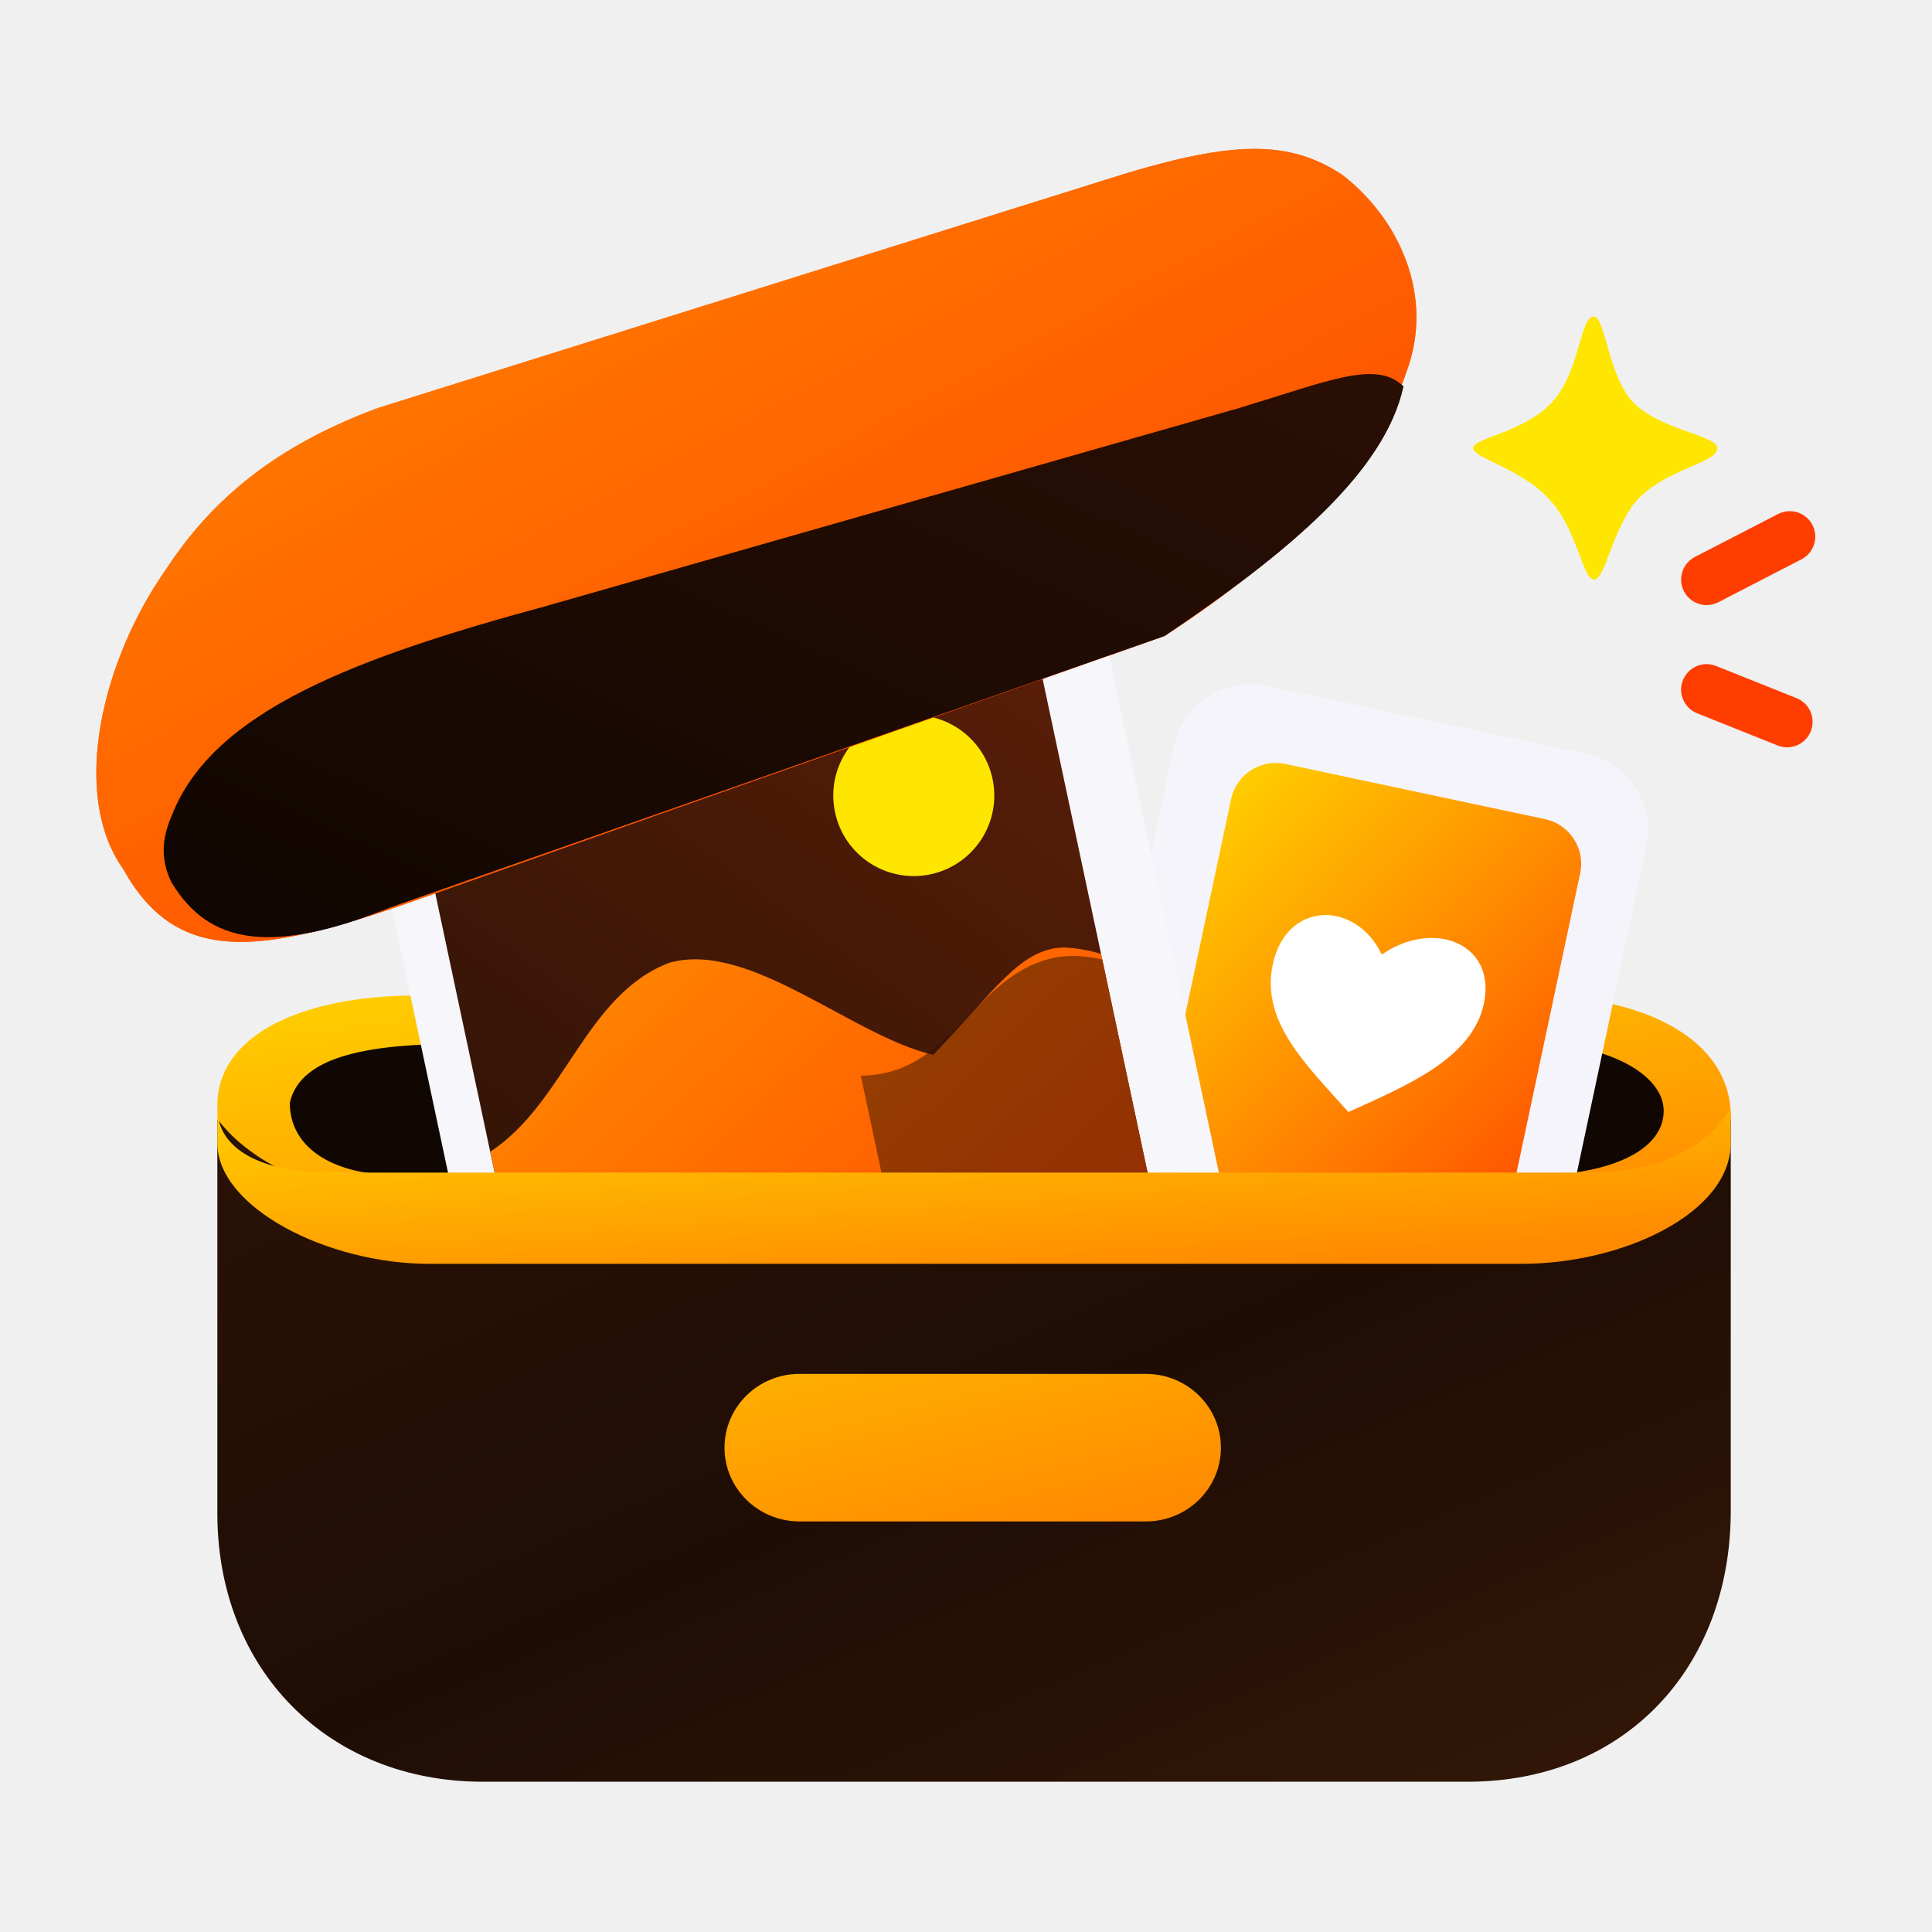
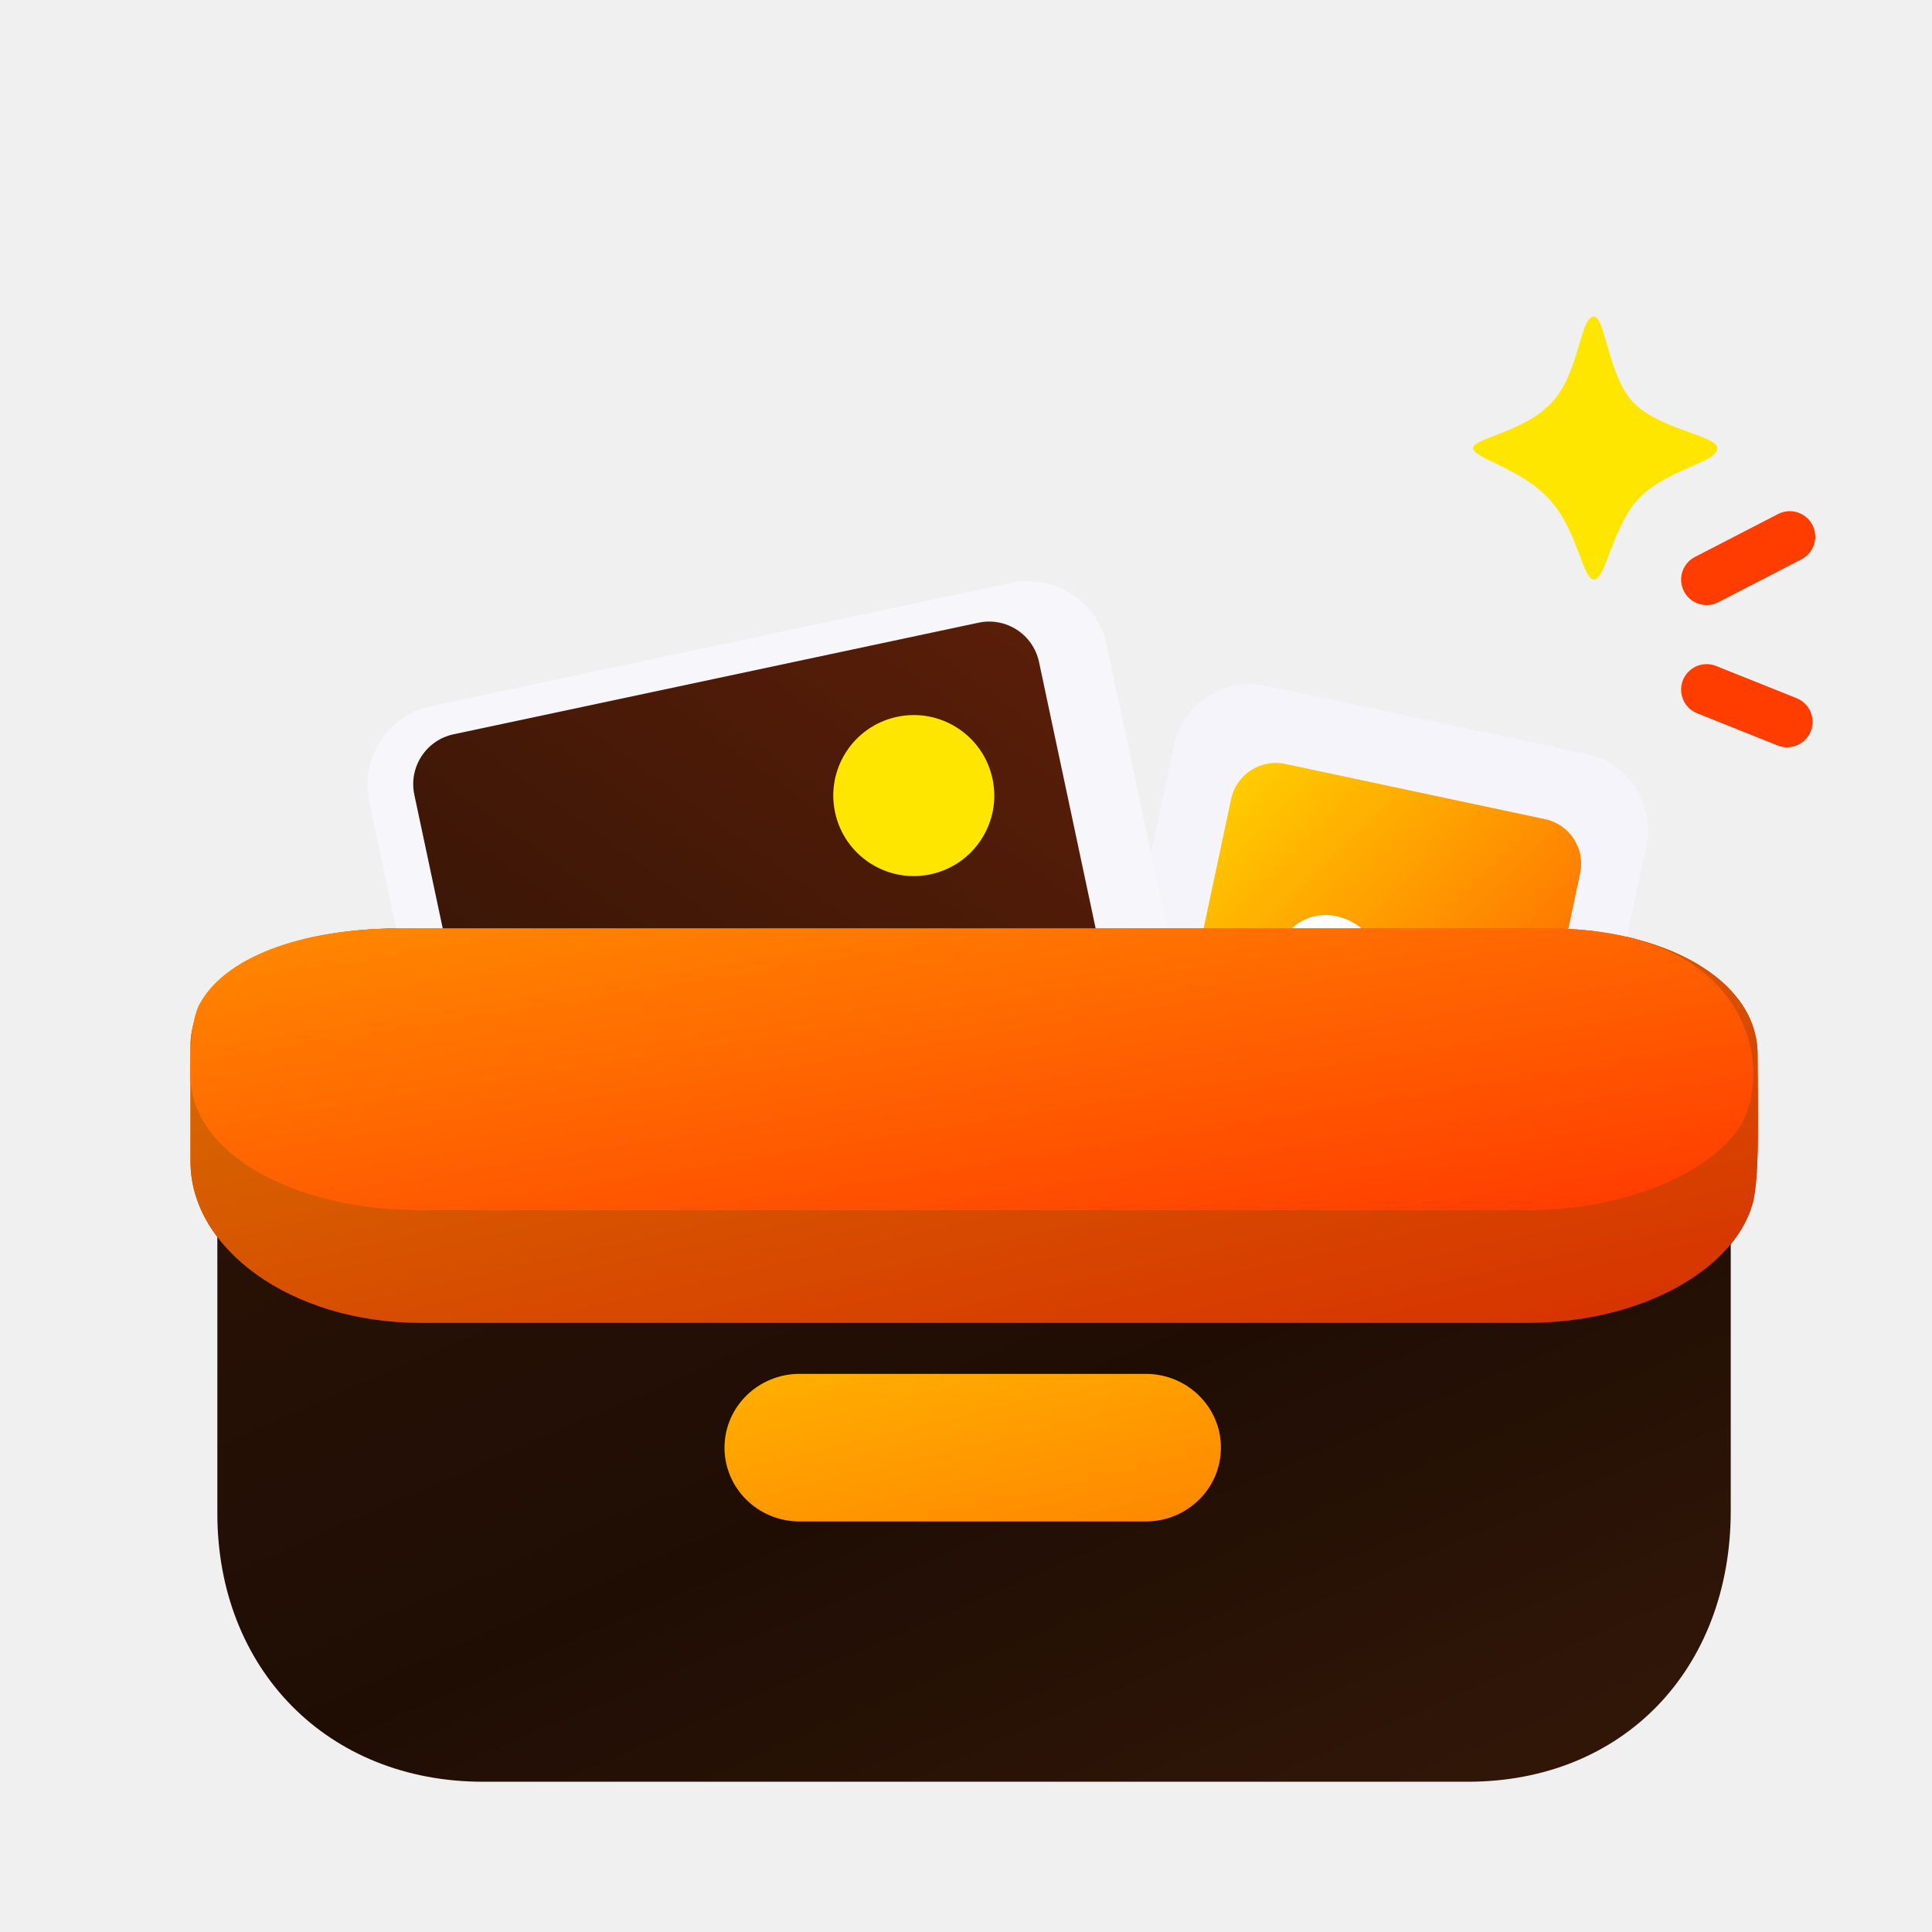
<svg xmlns="http://www.w3.org/2000/svg" viewBox="260 155 720 720" role="img" aria-label="Schuhkarton lädt">
  <defs>
    <linearGradient id="sk-lidTop" x1="0" y1="0" x2="0.9" y2="1">
      <stop stop-color="#ff8a00" />
      <stop offset="1" stop-color="#ff3d00" />
    </linearGradient>
    <linearGradient id="sk-lidInside" x1="0" y1="1" x2="1" y2="0">
      <stop stop-color="#100602" />
      <stop offset="1" stop-color="#2a0f04" />
    </linearGradient>
    <linearGradient id="sk-rim" x1="0" y1="0" x2="0.7" y2="1">
      <stop stop-color="#ffd000" />
      <stop offset="1" stop-color="#ff8a00" />
    </linearGradient>
    <linearGradient id="sk-box" x1="0" y1="0" x2="1" y2="1">
      <stop stop-color="#2a1206" />
      <stop offset="0.5" stop-color="#1f0d04" />
      <stop offset="1" stop-color="#341808" />
    </linearGradient>
    <linearGradient id="sk-slot" x1="0" y1="0" x2="0.8" y2="1">
      <stop stop-color="#ffb000" />
      <stop offset="1" stop-color="#ff8a00" />
    </linearGradient>
    <linearGradient id="sk-sky" x1="0" y1="1" x2="1" y2="0">
      <stop stop-color="#2a1206" />
      <stop offset="1" stop-color="#5a1e08" />
    </linearGradient>
    <linearGradient id="sk-mountains" x1="0" y1="0" x2="1" y2="1">
      <stop stop-color="#ff8a00" />
      <stop offset="1" stop-color="#ff3d00" />
    </linearGradient>
    <linearGradient id="sk-heartBg" x1="0" y1="0" x2="1" y2="1">
      <stop stop-color="#ffd000" />
      <stop offset="1" stop-color="#ff3d00" />
    </linearGradient>
    <clipPath id="sk-scene">
      <rect x="429" y="405" width="238" height="260" rx="19" />
    </clipPath>
    <clipPath id="sk-inbox">
      <rect x="260" y="155" width="720" height="640" />
    </clipPath>
  </defs>
  <style>
-     .lid, .p1, .p2, .star, .rays { transform-box: fill-box; transform-origin: center; animation: 3.2s infinite both; }
-     .lid { animation-name: sk-lid; }
-     .lid-front { animation-name: sk-lid, sk-front; }
+     .p1, .p2, .star, .rays { transform-box: fill-box; transform-origin: center; animation: 3.2s infinite both; }
    .p1 { animation-name: sk-p1; }
    .p2 { animation-name: sk-p2; }
    .star { animation-name: sk-star; }
    .rays { animation-name: sk-rays; }
-     @keyframes sk-lid {
-       0%, 4% { transform: translate(82px, 172px) rotate(17.5deg) scale(1.13, 1); animation-timing-function: cubic-bezier(.2, .8, .3, 1.15); }
-       16%, 30% { transform: none; animation-timing-function: cubic-bezier(.5, 0, .4, 1); }
-       68%, 100% { transform: translate(82px, 172px) rotate(17.5deg) scale(1.13, 1); }
-     }
-     @keyframes sk-front { 0%, 6% { opacity: 1; } 7%, 62% { opacity: 0; } 63%, 100% { opacity: 1; } }
+     .lid-still { display: none; }
    @keyframes sk-p1 {
-       0%, 7% { transform: translateY(260px); animation-timing-function: cubic-bezier(.2, .8, .3, 1.2); }
-       20%, 36% { transform: none; animation-timing-function: ease-in; }
-       60%, 100% { transform: translateY(260px); }
+       0%, 9% { transform: translateY(260px); animation-timing-function: cubic-bezier(.2, .8, .3, 1.2); }
+       21%, 36% { transform: none; animation-timing-function: ease-in; }
+       56%, 100% { transform: translateY(260px); }
    }
    @keyframes sk-p2 {
-       0%, 10% { transform: translateY(240px); animation-timing-function: cubic-bezier(.2, .8, .3, 1.25); }
-       23%, 33% { transform: none; animation-timing-function: ease-in; }
-       57%, 100% { transform: translateY(240px); }
+       0%, 11% { transform: translateY(240px); animation-timing-function: cubic-bezier(.2, .8, .3, 1.25); }
+       24%, 33% { transform: none; animation-timing-function: ease-in; }
+       53%, 100% { transform: translateY(240px); }
    }
    @keyframes sk-star {
      0%, 17% { transform: scale(0) rotate(-90deg); opacity: 0; animation-timing-function: cubic-bezier(.2, .8, .3, 1.4); }
      26%, 34% { transform: none; opacity: 1; }
      44%, 100% { transform: scale(0) rotate(45deg); opacity: 0; }
    }
    @keyframes sk-rays {
      0%, 22% { transform: scale(.2); opacity: 0; animation-timing-function: ease-out; }
      29%, 34% { transform: none; opacity: 1; }
      42%, 100% { transform: scale(.2); opacity: 0; }
    }
-     @media (prefers-reduced-motion: reduce) { .lid, .p1, .p2, .star, .rays { animation: none; } .lid-front { display: none; } }
+     @media (prefers-reduced-motion: reduce) {
+       .p1, .p2, .star, .rays { animation: none; }
+       .lid-move { display: none; }
+       .lid-still { display: inline; }
+     }
  </style>
-   <g class="lid">
+   <g class="lid-still">
    <path fill="url(#sk-lidTop)" d="M306 479C286 451 298 401 322 367C339 341 363 321 401 307L672 222C719 207 740 207 760 220C781 236 795 265 784 294C773 326 745 359 694 392L408 493C357 510 326 515 306 479Z" />
    <path fill="url(#sk-lidInside)" d="M324 459C339 420 393 400 463 381L722 307C755 297 773 289 783 299C776 331 740 361 694 392L406 493C361 511 338 507 324 484C320 476 320 468 324 459Z" />
+   </g>
+   <g class="lid-move">
+     <g>
+       <animate attributeName="display" dur="3.2s" repeatCount="indefinite" calcMode="discrete" keyTimes="0;0.1;0.52" values="none;inline;none" />
+       <g id="sk-lidMove">
+         <path fill="url(#sk-lidTop)" d="M331 545C331 560 331 574 331 588C331 620 368 648 417 648C554.3 648 691.7 648 829 648C872 648 906 628 913 604C916 594 915 566 915 548C915 520 880 501 837 501C694.3 501 551.7 501 409 501C366 501 331 517 331 545Z">
+           <animate attributeName="d" dur="3.2s" repeatCount="indefinite" calcMode="spline" keyTimes="0;0.04;0.1;0.19;0.31;0.52;0.66;1" keySplines="0 0 1 1;.4 0 1 .8;0 .3 .3 1;0 0 1 1;.45 0 .8 .55;.2 .45 .4 1;0 0 1 1" values="M331 545C331 560 331 574 331 588C331 620 368 648 417 648C554.3 648 691.7 648 829 648C872 648 906 628 913 604C916 594 915 566 915 548C915 520 880 501 837 501C694.3 501 551.7 501 409 501C366 501 331 517 331 545Z;M331 545C331 560 331 574 331 588C331 620 368 648 417 648C554.3 648 691.7 648 829 648C872 648 906 628 913 604C916 594 915 566 915 548C915 520 880 501 837 501C694.3 501 551.7 501 409 501C366 501 331 517 331 545Z;M331 503.6C331 505.4 331 507.1 331 508.8C331 512.6 368 516 417 516C554.3 516 691.7 516 829 516C872 516 906 513.6 913 510.7C916 509.5 915 506.2 915 504C915 500.6 880 498.4 837 498.4C694.3 498.4 551.7 498.4 409 498.4C366 498.4 331 500.3 331 503.6Z;M306 479C286 451 298 401 322 367C339 341 363 321 401 307C491.3 278.7 581.7 250.3 672 222C719 207 740 207 760 220C781 236 795 265 784 294C773 326 745 359 694 392C598.7 425.7 503.3 459.3 408 493C357 510 326 515 306 479Z;M306 479C286 451 298 401 322 367C339 341 363 321 401 307C491.3 278.7 581.7 250.3 672 222C719 207 740 207 760 220C781 236 795 265 784 294C773 326 745 359 694 392C598.7 425.7 503.3 459.3 408 493C357 510 326 515 306 479Z;M331 503.6C331 505.4 331 507.1 331 508.8C331 512.6 368 516 417 516C554.3 516 691.7 516 829 516C872 516 906 513.6 913 510.7C916 509.5 915 506.2 915 504C915 500.6 880 498.4 837 498.4C694.3 498.4 551.7 498.4 409 498.4C366 498.4 331 500.3 331 503.6Z;M331 545C331 560 331 574 331 588C331 620 368 648 417 648C554.3 648 691.7 648 829 648C872 648 906 628 913 604C916 594 915 566 915 548C915 520 880 501 837 501C694.3 501 551.7 501 409 501C366 501 331 517 331 545Z;M331 545C331 560 331 574 331 588C331 620 368 648 417 648C554.3 648 691.7 648 829 648C872 648 906 628 913 604C916 594 915 566 915 548C915 520 880 501 837 501C694.3 501 551.7 501 409 501C366 501 331 517 331 545Z" />
+         </path>
+         <path fill="#000" opacity=".16" d="M331 545C331 560 331 574 331 588C331 620 368 648 417 648C554.3 648 691.7 648 829 648C872 648 906 628 913 604C916 594 915 566 915 548C915 520 880 501 837 501C694.3 501 551.7 501 409 501C366 501 331 517 331 545Z">
+           <animate attributeName="d" dur="3.2s" repeatCount="indefinite" calcMode="spline" keyTimes="0;0.04;0.1;0.19;0.31;0.52;0.66;1" keySplines="0 0 1 1;.4 0 1 .8;0 .3 .3 1;0 0 1 1;.45 0 .8 .55;.2 .45 .4 1;0 0 1 1" values="M331 545C331 560 331 574 331 588C331 620 368 648 417 648C554.3 648 691.7 648 829 648C872 648 906 628 913 604C916 594 915 566 915 548C915 520 880 501 837 501C694.3 501 551.7 501 409 501C366 501 331 517 331 545Z;M331 545C331 560 331 574 331 588C331 620 368 648 417 648C554.3 648 691.7 648 829 648C872 648 906 628 913 604C916 594 915 566 915 548C915 520 880 501 837 501C694.3 501 551.7 501 409 501C366 501 331 517 331 545Z;M331 503.6C331 505.4 331 507.1 331 508.8C331 512.6 368 516 417 516C554.3 516 691.7 516 829 516C872 516 906 513.6 913 510.7C916 509.5 915 506.2 915 504C915 500.6 880 498.4 837 498.4C694.3 498.4 551.7 498.4 409 498.4C366 498.4 331 500.3 331 503.6Z;M306 479C286 451 298 401 322 367C339 341 363 321 401 307C491.3 278.7 581.7 250.3 672 222C719 207 740 207 760 220C781 236 795 265 784 294C773 326 745 359 694 392C598.7 425.7 503.3 459.3 408 493C357 510 326 515 306 479Z;M306 479C286 451 298 401 322 367C339 341 363 321 401 307C491.3 278.7 581.7 250.3 672 222C719 207 740 207 760 220C781 236 795 265 784 294C773 326 745 359 694 392C598.7 425.7 503.3 459.3 408 493C357 510 326 515 306 479Z;M331 503.6C331 505.4 331 507.1 331 508.8C331 512.6 368 516 417 516C554.3 516 691.7 516 829 516C872 516 906 513.6 913 510.7C916 509.5 915 506.2 915 504C915 500.6 880 498.4 837 498.4C694.3 498.4 551.7 498.4 409 498.4C366 498.4 331 500.3 331 503.6Z;M331 545C331 560 331 574 331 588C331 620 368 648 417 648C554.3 648 691.7 648 829 648C872 648 906 628 913 604C916 594 915 566 915 548C915 520 880 501 837 501C694.3 501 551.7 501 409 501C366 501 331 517 331 545Z;M331 545C331 560 331 574 331 588C331 620 368 648 417 648C554.3 648 691.7 648 829 648C872 648 906 628 913 604C916 594 915 566 915 548C915 520 880 501 837 501C694.3 501 551.7 501 409 501C366 501 331 517 331 545Z" />
+           <animate attributeName="opacity" dur="3.2s" repeatCount="indefinite" keyTimes="0;0.1;0.19;0.31;0.52;1" values=".16;.16;0;0;.16;.16" />
+         </path>
+         <path fill="url(#sk-lidTop)" d="M331 556C331 584 368 606 417 606C554.3 606 691.7 606 829 606C866 606 898 592 909 574C921 552 912 501 837 501C694.3 501 551.7 501 409 501C372 501 343 512 334 530C331 537 331 547 331 556Z">
+           <animate attributeName="d" dur="3.2s" repeatCount="indefinite" calcMode="spline" keyTimes="0;0.04;0.1;0.19;0.31;0.52;0.66;1" keySplines="0 0 1 1;.4 0 1 .8;0 .3 .3 1;0 0 1 1;.45 0 .8 .55;.2 .45 .4 1;0 0 1 1" values="M331 556C331 584 368 606 417 606C554.3 606 691.7 606 829 606C866 606 898 592 909 574C921 552 912 501 837 501C694.3 501 551.7 501 409 501C372 501 343 512 334 530C331 537 331 547 331 556Z;M331 556C331 584 368 606 417 606C554.3 606 691.7 606 829 606C866 606 898 592 909 574C921 552 912 501 837 501C694.3 501 551.7 501 409 501C372 501 343 512 334 530C331 537 331 547 331 556Z;M331 499.7C331 500.6 368 501.2 417 501.2C554.3 501.2 691.7 501.2 829 501.2C866 501.2 898 500.8 909 500.3C921 499.6 912 498.1 837 498.1C694.3 498.1 551.7 498.1 409 498.1C372 498.1 343 498.4 334 499C331 499.2 331 499.5 331 499.7Z;M324 459C339 420 393 400 463 381C549.3 356.3 635.7 331.7 722 307C755 297 773 289 783 299C776 331 740 361 694 392C598 425.7 502 459.3 406 493C361 511 338 507 324 484C320 476 320 468 324 459Z;M324 459C339 420 393 400 463 381C549.3 356.3 635.7 331.7 722 307C755 297 773 289 783 299C776 331 740 361 694 392C598 425.7 502 459.3 406 493C361 511 338 507 324 484C320 476 320 468 324 459Z;M331 499.7C331 500.6 368 501.2 417 501.2C554.3 501.2 691.7 501.2 829 501.2C866 501.2 898 500.8 909 500.3C921 499.6 912 498.1 837 498.1C694.3 498.1 551.7 498.1 409 498.1C372 498.1 343 498.4 334 499C331 499.2 331 499.5 331 499.7Z;M331 556C331 584 368 606 417 606C554.3 606 691.7 606 829 606C866 606 898 592 909 574C921 552 912 501 837 501C694.3 501 551.7 501 409 501C372 501 343 512 334 530C331 537 331 547 331 556Z;M331 556C331 584 368 606 417 606C554.3 606 691.7 606 829 606C866 606 898 592 909 574C921 552 912 501 837 501C694.3 501 551.7 501 409 501C372 501 343 512 334 530C331 537 331 547 331 556Z" />
+           <animate attributeName="visibility" dur="3.2s" repeatCount="indefinite" calcMode="discrete" keyTimes="0;0.1;0.52" values="visible;hidden;visible" />
+         </path>
+         <path fill="url(#sk-lidInside)" d="M331 556C331 584 368 606 417 606C554.3 606 691.7 606 829 606C866 606 898 592 909 574C921 552 912 501 837 501C694.3 501 551.7 501 409 501C372 501 343 512 334 530C331 537 331 547 331 556Z" visibility="hidden">
+           <animate attributeName="d" dur="3.2s" repeatCount="indefinite" calcMode="spline" keyTimes="0;0.04;0.1;0.19;0.31;0.52;0.66;1" keySplines="0 0 1 1;.4 0 1 .8;0 .3 .3 1;0 0 1 1;.45 0 .8 .55;.2 .45 .4 1;0 0 1 1" values="M331 556C331 584 368 606 417 606C554.3 606 691.7 606 829 606C866 606 898 592 909 574C921 552 912 501 837 501C694.3 501 551.7 501 409 501C372 501 343 512 334 530C331 537 331 547 331 556Z;M331 556C331 584 368 606 417 606C554.3 606 691.7 606 829 606C866 606 898 592 909 574C921 552 912 501 837 501C694.3 501 551.7 501 409 501C372 501 343 512 334 530C331 537 331 547 331 556Z;M331 499.7C331 500.6 368 501.2 417 501.2C554.3 501.2 691.7 501.2 829 501.2C866 501.2 898 500.8 909 500.3C921 499.6 912 498.1 837 498.1C694.3 498.1 551.7 498.1 409 498.1C372 498.1 343 498.4 334 499C331 499.2 331 499.5 331 499.7Z;M324 459C339 420 393 400 463 381C549.3 356.3 635.7 331.7 722 307C755 297 773 289 783 299C776 331 740 361 694 392C598 425.7 502 459.3 406 493C361 511 338 507 324 484C320 476 320 468 324 459Z;M324 459C339 420 393 400 463 381C549.3 356.3 635.7 331.7 722 307C755 297 773 289 783 299C776 331 740 361 694 392C598 425.7 502 459.3 406 493C361 511 338 507 324 484C320 476 320 468 324 459Z;M331 499.7C331 500.6 368 501.2 417 501.2C554.3 501.2 691.7 501.2 829 501.2C866 501.2 898 500.8 909 500.3C921 499.6 912 498.1 837 498.1C694.3 498.1 551.7 498.1 409 498.1C372 498.1 343 498.4 334 499C331 499.2 331 499.5 331 499.7Z;M331 556C331 584 368 606 417 606C554.3 606 691.7 606 829 606C866 606 898 592 909 574C921 552 912 501 837 501C694.3 501 551.7 501 409 501C372 501 343 512 334 530C331 537 331 547 331 556Z;M331 556C331 584 368 606 417 606C554.3 606 691.7 606 829 606C866 606 898 592 909 574C921 552 912 501 837 501C694.3 501 551.7 501 409 501C372 501 343 512 334 530C331 537 331 547 331 556Z" />
+           <animate attributeName="visibility" dur="3.2s" repeatCount="indefinite" calcMode="discrete" keyTimes="0;0.1;0.52" values="hidden;visible;hidden" />
+         </path>
+       </g>
+     </g>
  </g>
  <path fill="url(#sk-rim)" d="M341 567C341 540 374 526 415 526H831C872 526 905 542 905 571C905 598 870 626 823 626H423C376 626 341 599 341 567Z" />
  <path fill="#100602" d="M368 566C372 548 399 544 432 544H833C858 544 880 555 880 569C880 583 862 592 835 593H406C381 592 368 581 368 566Z" />
  <g clip-path="url(#sk-inbox)">
    <g class="p2">
      <g transform="rotate(12 771 515)">
        <rect x="682" y="421" width="180" height="255" rx="29" fill="#f4f4fa" />
        <rect x="707" y="448" width="133" height="208" rx="17" fill="url(#sk-heartBg)" />
        <path fill="#ffffff" d="M774 510C760 492 735 498 735 522C735 544 755 556 774 570C793 556 815 541 815 520C815 497 790 493 774 510Z" />
      </g>
    </g>
    <g class="p1">
      <g transform="rotate(-12 551 507)">
        <rect x="412" y="393" width="281" height="307" rx="30" fill="#f6f6fb" />
        <g clip-path="url(#sk-scene)">
          <rect x="429" y="405" width="238" height="260" rx="19" fill="url(#sk-sky)" />
          <circle cx="611" cy="463" r="30" fill="#ffe600" />
          <path fill="url(#sk-mountains)" d="M429 560C460 548 476 510 509 505C540 503 570 546 598 559C626 540 638 527 654 530C681 537 696 564 712 572L712 678H429Z" />
          <path fill="#2a0f04" opacity="0.5" d="M570 561C604 568 619 532 651 533C678 535 699 564 712 576V678H570Z" />
        </g>
      </g>
    </g>
  </g>
  <path fill="url(#sk-box)" d="M341 572C356 592 388 603 419 603H827C862 603 891 589 905 572V718C905 777 865 819 807 819H440C382 819 341 777 341 719Z" />
  <path fill="url(#sk-rim)" d="M341 568C341 583 357 592 383 592H855C881 591 896 582 905 568V581C905 607 865 626 827 626H420C382 626 341 605 341 581Z" />
  <rect x="530" y="667" width="185" height="55" rx="28" fill="url(#sk-slot)" />
  <path class="star" fill="#ffe600" d="M854 273C858 273 859 292 867 303C876 315 900 317 900 322C900 328 878 330 868 344C860 356 858 371 854 371C850 371 848 354 839 343C829 330 809 326 809 322C809 318 830 316 840 303C849 291 849 273 854 273Z" />
  <path class="rays" d="M896 371L927 355M896 412L926 424" fill="none" stroke="#ff3d00" stroke-width="19" stroke-linecap="round" />
-   <g class="lid lid-front">
-     <path fill="url(#sk-lidTop)" d="M306 479C286 451 298 401 322 367C339 341 363 321 401 307L672 222C719 207 740 207 760 220C781 236 795 265 784 294C773 326 745 359 694 392L408 493C357 510 326 515 306 479Z" />
-     <path fill="url(#sk-lidInside)" d="M324 459C339 420 393 400 463 381L722 307C755 297 773 289 783 299C776 331 740 361 694 392L406 493C361 511 338 507 324 484C320 476 320 468 324 459Z" />
+   <g class="lid-move">
+     <g>
+       <animate attributeName="display" dur="3.2s" repeatCount="indefinite" calcMode="discrete" keyTimes="0;0.1;0.52" values="inline;none;inline" />
+       <use href="#sk-lidMove" />
+     </g>
  </g>
</svg>
